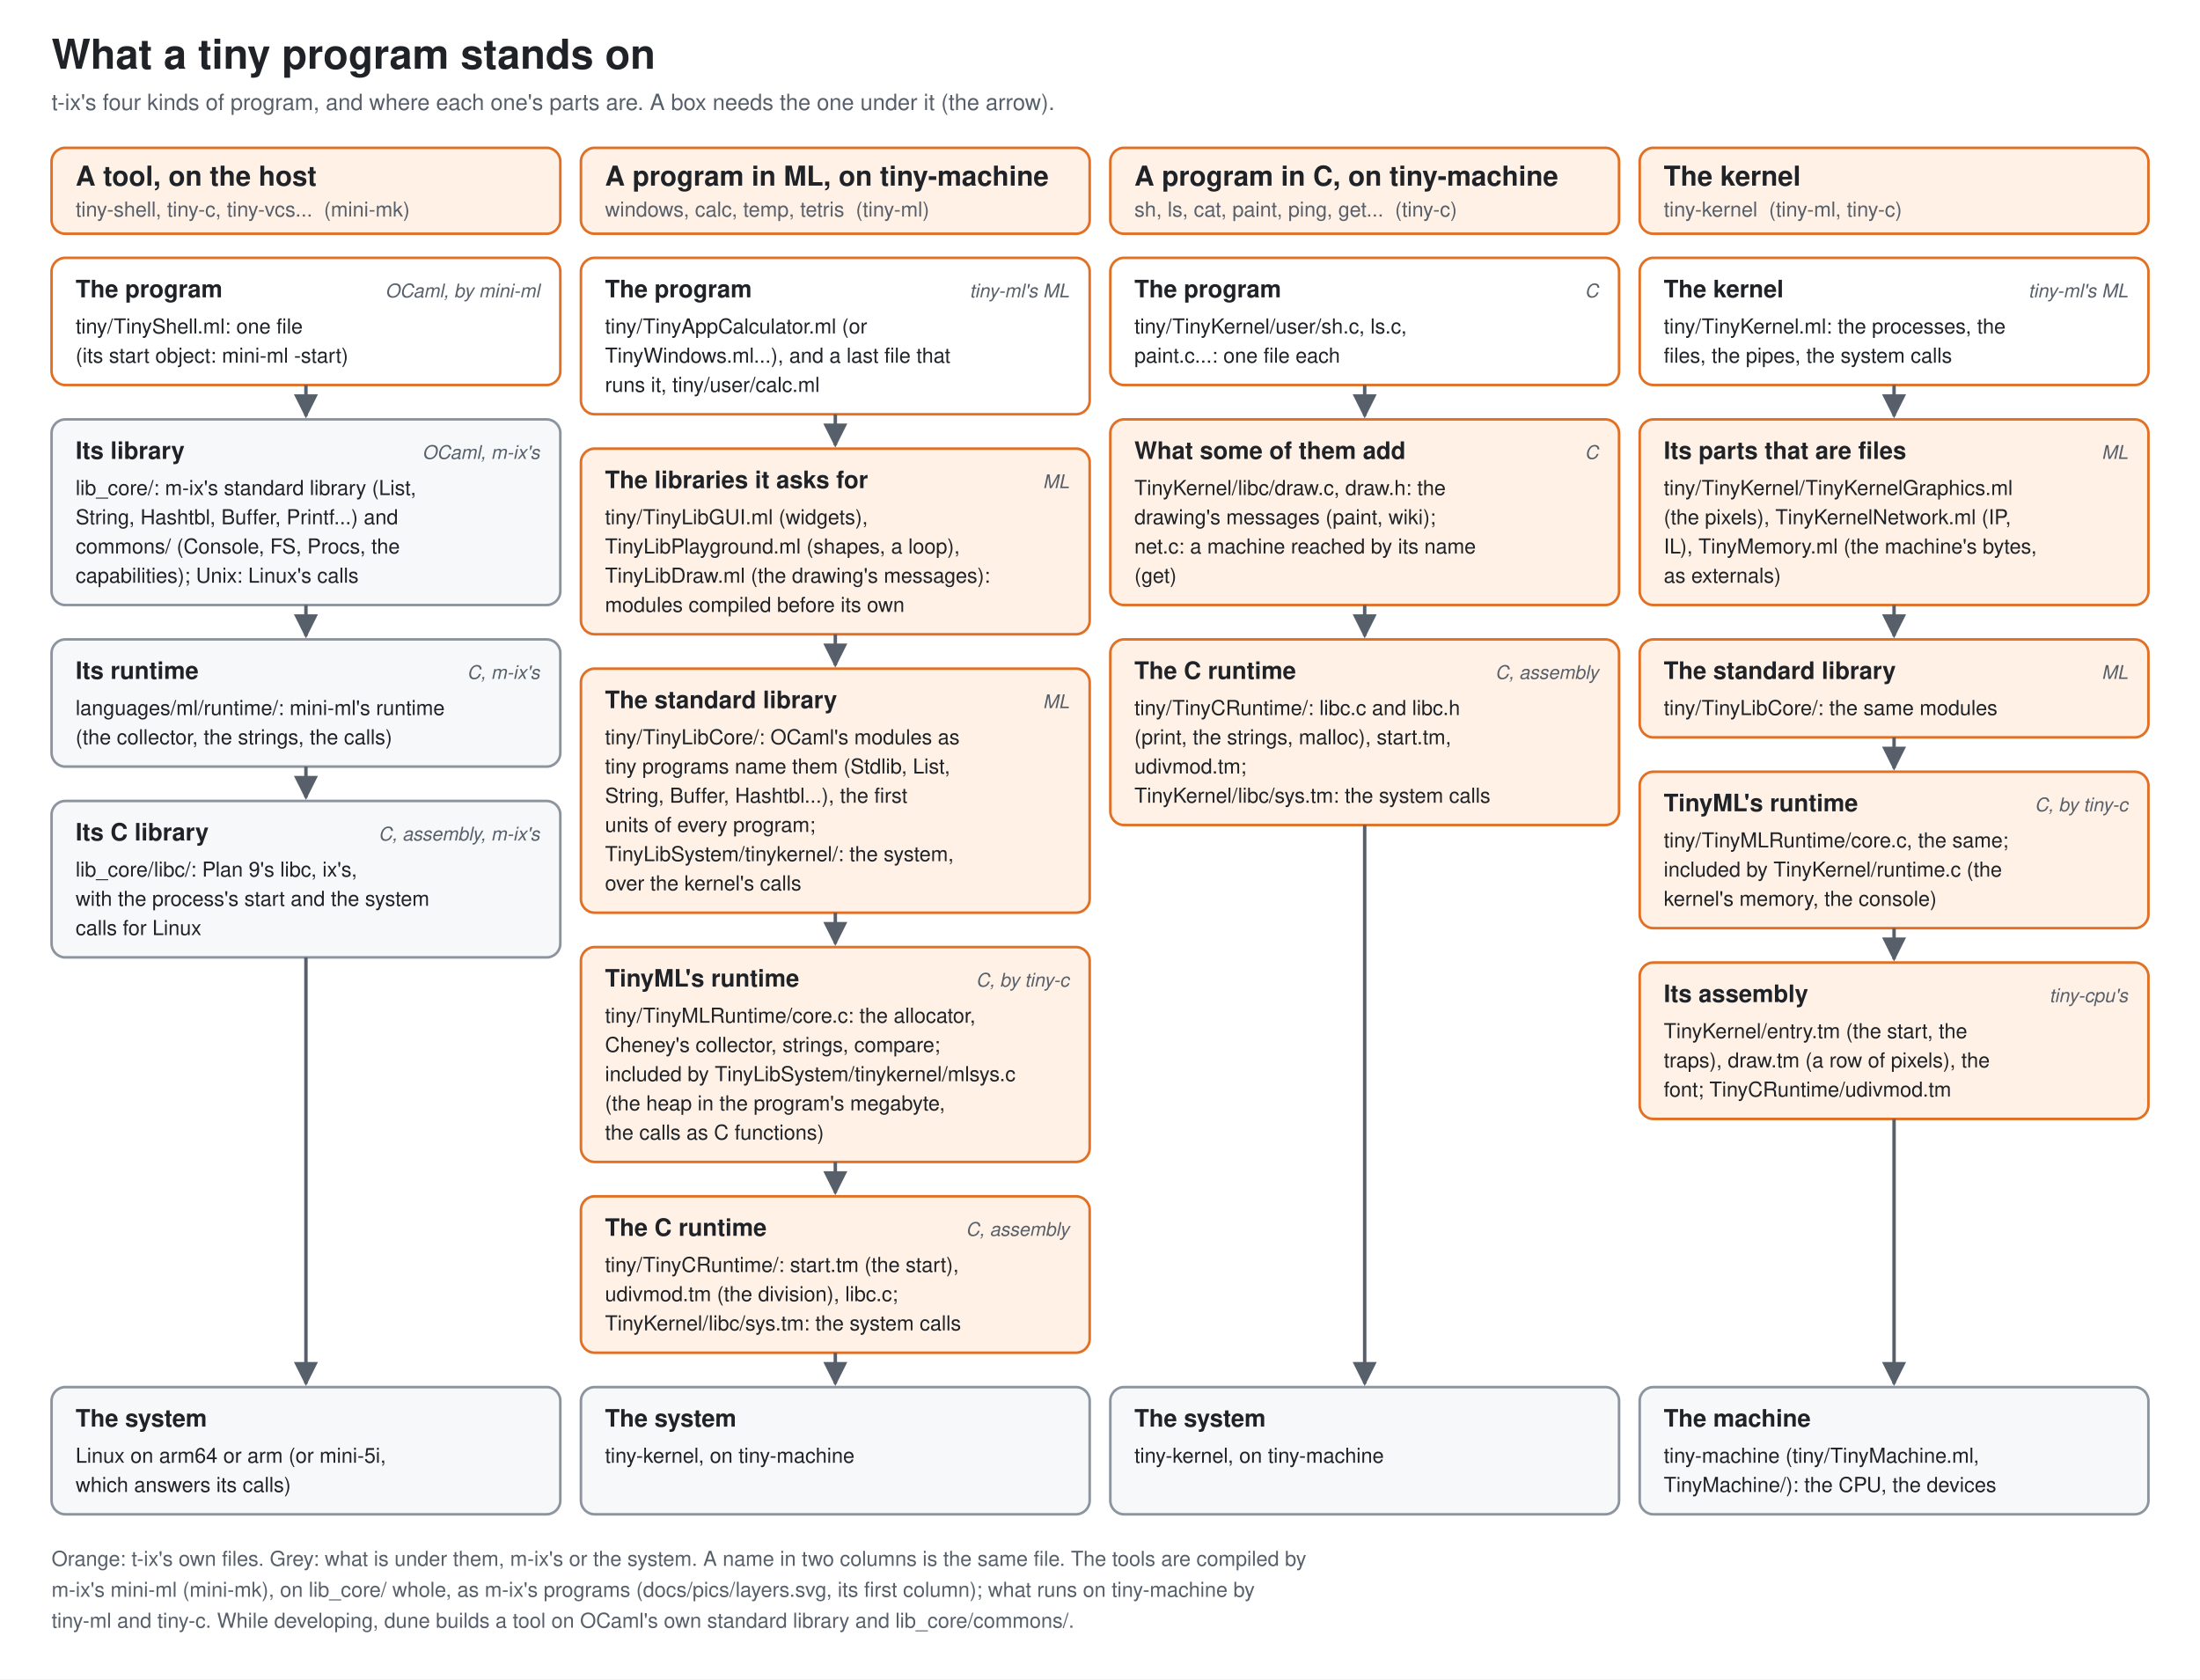
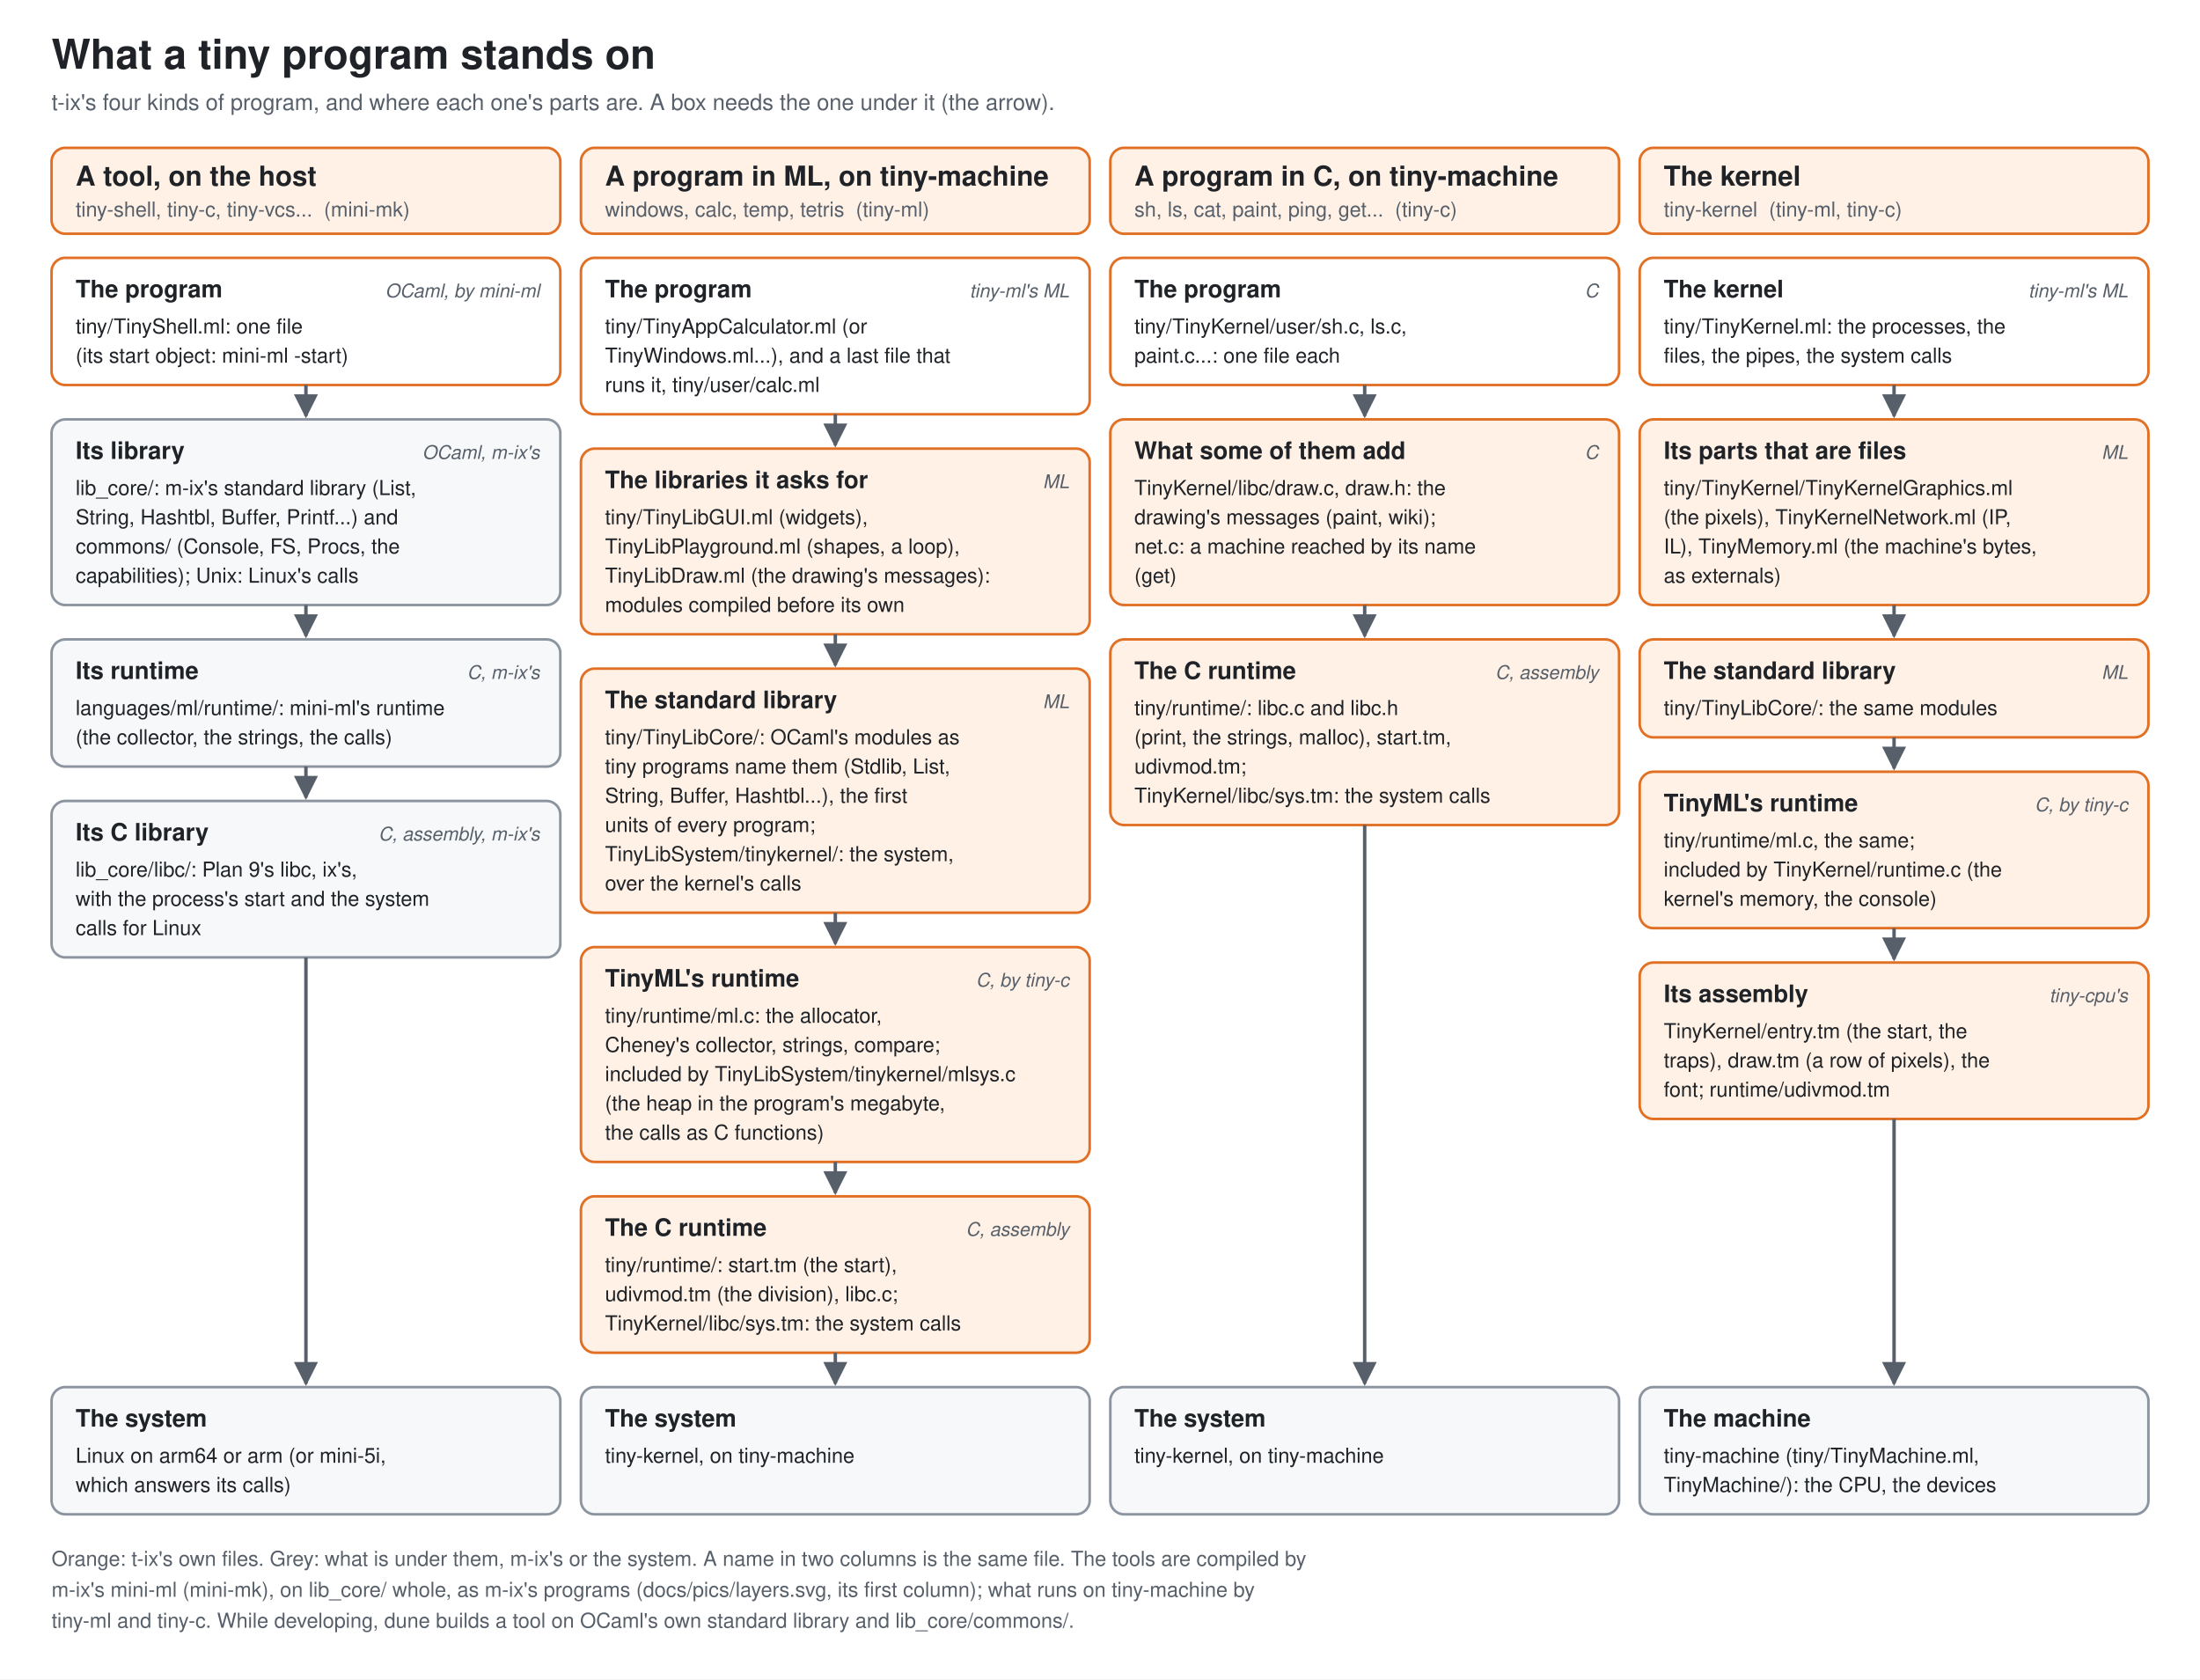
<svg xmlns="http://www.w3.org/2000/svg" viewBox="0 0 1280 977" width="1280" height="977" font-family="-apple-system, BlinkMacSystemFont, 'Segoe UI', Helvetica, Arial, sans-serif">
  <defs>
    <marker id="a" viewBox="0 0 10 10" refX="9" refY="5" markerWidth="7" markerHeight="7" orient="auto-start-reverse">
      <path d="M0 0L10 5L0 10z" fill="#57606a" />
    </marker>
  </defs>
  <rect width="1280" height="977" fill="#ffffff" />
  <text x="30" y="40" font-size="24" font-weight="600" fill="#1f2328" text-anchor="start" xml:space="preserve">What a tiny program stands on</text>
  <text x="30" y="64" font-size="13" font-weight="normal" fill="#57606a" text-anchor="start" xml:space="preserve">t-ix's four kinds of program, and where each one's parts are. A box needs the one under it (the arrow).</text>
  <rect x="30" y="86" width="296" height="50" rx="8" fill="#fff1e5" stroke="#e16f24" stroke-width="1.5" />
  <text x="44" y="108" font-size="16" font-weight="600" fill="#1f2328" text-anchor="start" xml:space="preserve">A tool, on the host</text>
  <text x="44" y="126" font-size="12" font-weight="normal" fill="#57606a" text-anchor="start" xml:space="preserve">tiny-shell, tiny-c, tiny-vcs...  (mini-mk)</text>
  <rect x="30" y="150" width="296" height="74" rx="8" fill="#ffffff" stroke="#e16f24" stroke-width="1.5" />
  <text x="44" y="173" font-size="14" font-weight="600" fill="#1f2328" text-anchor="start" xml:space="preserve">The program</text>
  <text x="314" y="173" font-size="11" font-weight="normal" fill="#57606a" text-anchor="end" font-style="italic" xml:space="preserve">OCaml, by mini-ml</text>
  <text x="44" y="194" font-size="12" font-weight="normal" fill="#1f2328" text-anchor="start" xml:space="preserve">tiny/TinyShell.ml: one file</text>
  <text x="44" y="211" font-size="12" font-weight="normal" fill="#1f2328" text-anchor="start" xml:space="preserve">(its start object: mini-ml -start)</text>
  <line x1="178" y1="224" x2="178" y2="242" stroke="#57606a" stroke-width="2" marker-end="url(#a)" />
  <rect x="30" y="244" width="296" height="108" rx="8" fill="#f6f8fa" stroke="#8c959f" stroke-width="1.5" />
  <text x="44" y="267" font-size="14" font-weight="600" fill="#1f2328" text-anchor="start" xml:space="preserve">Its library</text>
  <text x="314" y="267" font-size="11" font-weight="normal" fill="#57606a" text-anchor="end" font-style="italic" xml:space="preserve">OCaml, m-ix's</text>
  <text x="44" y="288" font-size="12" font-weight="normal" fill="#1f2328" text-anchor="start" xml:space="preserve">lib_core/: m-ix's standard library (List,</text>
  <text x="44" y="305" font-size="12" font-weight="normal" fill="#1f2328" text-anchor="start" xml:space="preserve">String, Hashtbl, Buffer, Printf...) and</text>
  <text x="44" y="322" font-size="12" font-weight="normal" fill="#1f2328" text-anchor="start" xml:space="preserve">commons/ (Console, FS, Procs, the</text>
  <text x="44" y="339" font-size="12" font-weight="normal" fill="#1f2328" text-anchor="start" xml:space="preserve">capabilities); Unix: Linux's calls</text>
  <line x1="178" y1="352" x2="178" y2="370" stroke="#57606a" stroke-width="2" marker-end="url(#a)" />
  <rect x="30" y="372" width="296" height="74" rx="8" fill="#f6f8fa" stroke="#8c959f" stroke-width="1.5" />
  <text x="44" y="395" font-size="14" font-weight="600" fill="#1f2328" text-anchor="start" xml:space="preserve">Its runtime</text>
  <text x="314" y="395" font-size="11" font-weight="normal" fill="#57606a" text-anchor="end" font-style="italic" xml:space="preserve">C, m-ix's</text>
  <text x="44" y="416" font-size="12" font-weight="normal" fill="#1f2328" text-anchor="start" xml:space="preserve">languages/ml/runtime/: mini-ml's runtime</text>
  <text x="44" y="433" font-size="12" font-weight="normal" fill="#1f2328" text-anchor="start" xml:space="preserve">(the collector, the strings, the calls)</text>
  <line x1="178" y1="446" x2="178" y2="464" stroke="#57606a" stroke-width="2" marker-end="url(#a)" />
  <rect x="30" y="466" width="296" height="91" rx="8" fill="#f6f8fa" stroke="#8c959f" stroke-width="1.5" />
  <text x="44" y="489" font-size="14" font-weight="600" fill="#1f2328" text-anchor="start" xml:space="preserve">Its C library</text>
  <text x="314" y="489" font-size="11" font-weight="normal" fill="#57606a" text-anchor="end" font-style="italic" xml:space="preserve">C, assembly, m-ix's</text>
  <text x="44" y="510" font-size="12" font-weight="normal" fill="#1f2328" text-anchor="start" xml:space="preserve">lib_core/libc/: Plan 9's libc, ix's,</text>
  <text x="44" y="527" font-size="12" font-weight="normal" fill="#1f2328" text-anchor="start" xml:space="preserve">with the process's start and the system</text>
  <text x="44" y="544" font-size="12" font-weight="normal" fill="#1f2328" text-anchor="start" xml:space="preserve">calls for Linux</text>
  <line x1="178" y1="557" x2="178" y2="805" stroke="#57606a" stroke-width="2" marker-end="url(#a)" />
  <rect x="30" y="807" width="296" height="74" rx="8" fill="#f6f8fa" stroke="#8c959f" stroke-width="1.5" />
  <text x="44" y="830" font-size="14" font-weight="600" fill="#1f2328" text-anchor="start" xml:space="preserve">The system</text>
  <text x="44" y="851" font-size="12" font-weight="normal" fill="#1f2328" text-anchor="start" xml:space="preserve">Linux on arm64 or arm (or mini-5i,</text>
  <text x="44" y="868" font-size="12" font-weight="normal" fill="#1f2328" text-anchor="start" xml:space="preserve">which answers its calls)</text>
  <rect x="338" y="86" width="296" height="50" rx="8" fill="#fff1e5" stroke="#e16f24" stroke-width="1.5" />
  <text x="352" y="108" font-size="16" font-weight="600" fill="#1f2328" text-anchor="start" xml:space="preserve">A program in ML, on tiny-machine</text>
  <text x="352" y="126" font-size="12" font-weight="normal" fill="#57606a" text-anchor="start" xml:space="preserve">windows, calc, temp, tetris  (tiny-ml)</text>
  <rect x="338" y="150" width="296" height="91" rx="8" fill="#ffffff" stroke="#e16f24" stroke-width="1.5" />
  <text x="352" y="173" font-size="14" font-weight="600" fill="#1f2328" text-anchor="start" xml:space="preserve">The program</text>
  <text x="622" y="173" font-size="11" font-weight="normal" fill="#57606a" text-anchor="end" font-style="italic" xml:space="preserve">tiny-ml's ML</text>
  <text x="352" y="194" font-size="12" font-weight="normal" fill="#1f2328" text-anchor="start" xml:space="preserve">tiny/TinyAppCalculator.ml (or</text>
  <text x="352" y="211" font-size="12" font-weight="normal" fill="#1f2328" text-anchor="start" xml:space="preserve">TinyWindows.ml...), and a last file that</text>
  <text x="352" y="228" font-size="12" font-weight="normal" fill="#1f2328" text-anchor="start" xml:space="preserve">runs it, tiny/user/calc.ml</text>
  <line x1="486" y1="241" x2="486" y2="259" stroke="#57606a" stroke-width="2" marker-end="url(#a)" />
  <rect x="338" y="261" width="296" height="108" rx="8" fill="#fff1e5" stroke="#e16f24" stroke-width="1.5" />
  <text x="352" y="284" font-size="14" font-weight="600" fill="#1f2328" text-anchor="start" xml:space="preserve">The libraries it asks for</text>
  <text x="622" y="284" font-size="11" font-weight="normal" fill="#57606a" text-anchor="end" font-style="italic" xml:space="preserve">ML</text>
  <text x="352" y="305" font-size="12" font-weight="normal" fill="#1f2328" text-anchor="start" xml:space="preserve">tiny/TinyLibGUI.ml (widgets),</text>
  <text x="352" y="322" font-size="12" font-weight="normal" fill="#1f2328" text-anchor="start" xml:space="preserve">TinyLibPlayground.ml (shapes, a loop),</text>
  <text x="352" y="339" font-size="12" font-weight="normal" fill="#1f2328" text-anchor="start" xml:space="preserve">TinyLibDraw.ml (the drawing's messages):</text>
  <text x="352" y="356" font-size="12" font-weight="normal" fill="#1f2328" text-anchor="start" xml:space="preserve">modules compiled before its own</text>
  <line x1="486" y1="369" x2="486" y2="387" stroke="#57606a" stroke-width="2" marker-end="url(#a)" />
  <rect x="338" y="389" width="296" height="142" rx="8" fill="#fff1e5" stroke="#e16f24" stroke-width="1.5" />
  <text x="352" y="412" font-size="14" font-weight="600" fill="#1f2328" text-anchor="start" xml:space="preserve">The standard library</text>
  <text x="622" y="412" font-size="11" font-weight="normal" fill="#57606a" text-anchor="end" font-style="italic" xml:space="preserve">ML</text>
  <text x="352" y="433" font-size="12" font-weight="normal" fill="#1f2328" text-anchor="start" xml:space="preserve">tiny/TinyLibCore/: OCaml's modules as</text>
  <text x="352" y="450" font-size="12" font-weight="normal" fill="#1f2328" text-anchor="start" xml:space="preserve">tiny programs name them (Stdlib, List,</text>
  <text x="352" y="467" font-size="12" font-weight="normal" fill="#1f2328" text-anchor="start" xml:space="preserve">String, Buffer, Hashtbl...), the first</text>
  <text x="352" y="484" font-size="12" font-weight="normal" fill="#1f2328" text-anchor="start" xml:space="preserve">units of every program;</text>
  <text x="352" y="501" font-size="12" font-weight="normal" fill="#1f2328" text-anchor="start" xml:space="preserve">TinyLibSystem/tinykernel/: the system,</text>
  <text x="352" y="518" font-size="12" font-weight="normal" fill="#1f2328" text-anchor="start" xml:space="preserve">over the kernel's calls</text>
  <line x1="486" y1="531" x2="486" y2="549" stroke="#57606a" stroke-width="2" marker-end="url(#a)" />
  <rect x="338" y="551" width="296" height="125" rx="8" fill="#fff1e5" stroke="#e16f24" stroke-width="1.5" />
  <text x="352" y="574" font-size="14" font-weight="600" fill="#1f2328" text-anchor="start" xml:space="preserve">TinyML's runtime</text>
  <text x="622" y="574" font-size="11" font-weight="normal" fill="#57606a" text-anchor="end" font-style="italic" xml:space="preserve">C, by tiny-c</text>
-   <text x="352" y="595" font-size="12" font-weight="normal" fill="#1f2328" text-anchor="start" xml:space="preserve">tiny/TinyMLRuntime/core.c: the allocator,</text>
+   <text x="352" y="595" font-size="12" font-weight="normal" fill="#1f2328" text-anchor="start" xml:space="preserve">tiny/runtime/ml.c: the allocator,</text>
  <text x="352" y="612" font-size="12" font-weight="normal" fill="#1f2328" text-anchor="start" xml:space="preserve">Cheney's collector, strings, compare;</text>
  <text x="352" y="629" font-size="12" font-weight="normal" fill="#1f2328" text-anchor="start" xml:space="preserve">included by TinyLibSystem/tinykernel/mlsys.c</text>
  <text x="352" y="646" font-size="12" font-weight="normal" fill="#1f2328" text-anchor="start" xml:space="preserve">(the heap in the program's megabyte,</text>
  <text x="352" y="663" font-size="12" font-weight="normal" fill="#1f2328" text-anchor="start" xml:space="preserve">the calls as C functions)</text>
  <line x1="486" y1="676" x2="486" y2="694" stroke="#57606a" stroke-width="2" marker-end="url(#a)" />
  <rect x="338" y="696" width="296" height="91" rx="8" fill="#fff1e5" stroke="#e16f24" stroke-width="1.5" />
  <text x="352" y="719" font-size="14" font-weight="600" fill="#1f2328" text-anchor="start" xml:space="preserve">The C runtime</text>
  <text x="622" y="719" font-size="11" font-weight="normal" fill="#57606a" text-anchor="end" font-style="italic" xml:space="preserve">C, assembly</text>
-   <text x="352" y="740" font-size="12" font-weight="normal" fill="#1f2328" text-anchor="start" xml:space="preserve">tiny/TinyCRuntime/: start.tm (the start),</text>
+   <text x="352" y="740" font-size="12" font-weight="normal" fill="#1f2328" text-anchor="start" xml:space="preserve">tiny/runtime/: start.tm (the start),</text>
  <text x="352" y="757" font-size="12" font-weight="normal" fill="#1f2328" text-anchor="start" xml:space="preserve">udivmod.tm (the division), libc.c;</text>
  <text x="352" y="774" font-size="12" font-weight="normal" fill="#1f2328" text-anchor="start" xml:space="preserve">TinyKernel/libc/sys.tm: the system calls</text>
  <line x1="486" y1="787" x2="486" y2="805" stroke="#57606a" stroke-width="2" marker-end="url(#a)" />
  <rect x="338" y="807" width="296" height="74" rx="8" fill="#f6f8fa" stroke="#8c959f" stroke-width="1.5" />
  <text x="352" y="830" font-size="14" font-weight="600" fill="#1f2328" text-anchor="start" xml:space="preserve">The system</text>
  <text x="352" y="851" font-size="12" font-weight="normal" fill="#1f2328" text-anchor="start" xml:space="preserve">tiny-kernel, on tiny-machine</text>
  <rect x="646" y="86" width="296" height="50" rx="8" fill="#fff1e5" stroke="#e16f24" stroke-width="1.5" />
  <text x="660" y="108" font-size="16" font-weight="600" fill="#1f2328" text-anchor="start" xml:space="preserve">A program in C, on tiny-machine</text>
  <text x="660" y="126" font-size="12" font-weight="normal" fill="#57606a" text-anchor="start" xml:space="preserve">sh, ls, cat, paint, ping, get...  (tiny-c)</text>
  <rect x="646" y="150" width="296" height="74" rx="8" fill="#ffffff" stroke="#e16f24" stroke-width="1.5" />
  <text x="660" y="173" font-size="14" font-weight="600" fill="#1f2328" text-anchor="start" xml:space="preserve">The program</text>
  <text x="930" y="173" font-size="11" font-weight="normal" fill="#57606a" text-anchor="end" font-style="italic" xml:space="preserve">C</text>
  <text x="660" y="194" font-size="12" font-weight="normal" fill="#1f2328" text-anchor="start" xml:space="preserve">tiny/TinyKernel/user/sh.c, ls.c,</text>
  <text x="660" y="211" font-size="12" font-weight="normal" fill="#1f2328" text-anchor="start" xml:space="preserve">paint.c...: one file each</text>
  <line x1="794" y1="224" x2="794" y2="242" stroke="#57606a" stroke-width="2" marker-end="url(#a)" />
  <rect x="646" y="244" width="296" height="108" rx="8" fill="#fff1e5" stroke="#e16f24" stroke-width="1.5" />
  <text x="660" y="267" font-size="14" font-weight="600" fill="#1f2328" text-anchor="start" xml:space="preserve">What some of them add</text>
  <text x="930" y="267" font-size="11" font-weight="normal" fill="#57606a" text-anchor="end" font-style="italic" xml:space="preserve">C</text>
  <text x="660" y="288" font-size="12" font-weight="normal" fill="#1f2328" text-anchor="start" xml:space="preserve">TinyKernel/libc/draw.c, draw.h: the</text>
  <text x="660" y="305" font-size="12" font-weight="normal" fill="#1f2328" text-anchor="start" xml:space="preserve">drawing's messages (paint, wiki);</text>
  <text x="660" y="322" font-size="12" font-weight="normal" fill="#1f2328" text-anchor="start" xml:space="preserve">net.c: a machine reached by its name</text>
  <text x="660" y="339" font-size="12" font-weight="normal" fill="#1f2328" text-anchor="start" xml:space="preserve">(get)</text>
  <line x1="794" y1="352" x2="794" y2="370" stroke="#57606a" stroke-width="2" marker-end="url(#a)" />
  <rect x="646" y="372" width="296" height="108" rx="8" fill="#fff1e5" stroke="#e16f24" stroke-width="1.5" />
  <text x="660" y="395" font-size="14" font-weight="600" fill="#1f2328" text-anchor="start" xml:space="preserve">The C runtime</text>
  <text x="930" y="395" font-size="11" font-weight="normal" fill="#57606a" text-anchor="end" font-style="italic" xml:space="preserve">C, assembly</text>
-   <text x="660" y="416" font-size="12" font-weight="normal" fill="#1f2328" text-anchor="start" xml:space="preserve">tiny/TinyCRuntime/: libc.c and libc.h</text>
+   <text x="660" y="416" font-size="12" font-weight="normal" fill="#1f2328" text-anchor="start" xml:space="preserve">tiny/runtime/: libc.c and libc.h</text>
  <text x="660" y="433" font-size="12" font-weight="normal" fill="#1f2328" text-anchor="start" xml:space="preserve">(print, the strings, malloc), start.tm,</text>
  <text x="660" y="450" font-size="12" font-weight="normal" fill="#1f2328" text-anchor="start" xml:space="preserve">udivmod.tm;</text>
  <text x="660" y="467" font-size="12" font-weight="normal" fill="#1f2328" text-anchor="start" xml:space="preserve">TinyKernel/libc/sys.tm: the system calls</text>
  <line x1="794" y1="480" x2="794" y2="805" stroke="#57606a" stroke-width="2" marker-end="url(#a)" />
  <rect x="646" y="807" width="296" height="74" rx="8" fill="#f6f8fa" stroke="#8c959f" stroke-width="1.5" />
  <text x="660" y="830" font-size="14" font-weight="600" fill="#1f2328" text-anchor="start" xml:space="preserve">The system</text>
  <text x="660" y="851" font-size="12" font-weight="normal" fill="#1f2328" text-anchor="start" xml:space="preserve">tiny-kernel, on tiny-machine</text>
  <rect x="954" y="86" width="296" height="50" rx="8" fill="#fff1e5" stroke="#e16f24" stroke-width="1.5" />
  <text x="968" y="108" font-size="16" font-weight="600" fill="#1f2328" text-anchor="start" xml:space="preserve">The kernel</text>
  <text x="968" y="126" font-size="12" font-weight="normal" fill="#57606a" text-anchor="start" xml:space="preserve">tiny-kernel  (tiny-ml, tiny-c)</text>
  <rect x="954" y="150" width="296" height="74" rx="8" fill="#ffffff" stroke="#e16f24" stroke-width="1.5" />
  <text x="968" y="173" font-size="14" font-weight="600" fill="#1f2328" text-anchor="start" xml:space="preserve">The kernel</text>
  <text x="1238" y="173" font-size="11" font-weight="normal" fill="#57606a" text-anchor="end" font-style="italic" xml:space="preserve">tiny-ml's ML</text>
  <text x="968" y="194" font-size="12" font-weight="normal" fill="#1f2328" text-anchor="start" xml:space="preserve">tiny/TinyKernel.ml: the processes, the</text>
  <text x="968" y="211" font-size="12" font-weight="normal" fill="#1f2328" text-anchor="start" xml:space="preserve">files, the pipes, the system calls</text>
  <line x1="1102" y1="224" x2="1102" y2="242" stroke="#57606a" stroke-width="2" marker-end="url(#a)" />
  <rect x="954" y="244" width="296" height="108" rx="8" fill="#fff1e5" stroke="#e16f24" stroke-width="1.5" />
  <text x="968" y="267" font-size="14" font-weight="600" fill="#1f2328" text-anchor="start" xml:space="preserve">Its parts that are files</text>
  <text x="1238" y="267" font-size="11" font-weight="normal" fill="#57606a" text-anchor="end" font-style="italic" xml:space="preserve">ML</text>
  <text x="968" y="288" font-size="12" font-weight="normal" fill="#1f2328" text-anchor="start" xml:space="preserve">tiny/TinyKernel/TinyKernelGraphics.ml</text>
  <text x="968" y="305" font-size="12" font-weight="normal" fill="#1f2328" text-anchor="start" xml:space="preserve">(the pixels), TinyKernelNetwork.ml (IP,</text>
  <text x="968" y="322" font-size="12" font-weight="normal" fill="#1f2328" text-anchor="start" xml:space="preserve">IL), TinyMemory.ml (the machine's bytes,</text>
  <text x="968" y="339" font-size="12" font-weight="normal" fill="#1f2328" text-anchor="start" xml:space="preserve">as externals)</text>
  <line x1="1102" y1="352" x2="1102" y2="370" stroke="#57606a" stroke-width="2" marker-end="url(#a)" />
  <rect x="954" y="372" width="296" height="57" rx="8" fill="#fff1e5" stroke="#e16f24" stroke-width="1.5" />
  <text x="968" y="395" font-size="14" font-weight="600" fill="#1f2328" text-anchor="start" xml:space="preserve">The standard library</text>
  <text x="1238" y="395" font-size="11" font-weight="normal" fill="#57606a" text-anchor="end" font-style="italic" xml:space="preserve">ML</text>
  <text x="968" y="416" font-size="12" font-weight="normal" fill="#1f2328" text-anchor="start" xml:space="preserve">tiny/TinyLibCore/: the same modules</text>
  <line x1="1102" y1="429" x2="1102" y2="447" stroke="#57606a" stroke-width="2" marker-end="url(#a)" />
  <rect x="954" y="449" width="296" height="91" rx="8" fill="#fff1e5" stroke="#e16f24" stroke-width="1.5" />
  <text x="968" y="472" font-size="14" font-weight="600" fill="#1f2328" text-anchor="start" xml:space="preserve">TinyML's runtime</text>
  <text x="1238" y="472" font-size="11" font-weight="normal" fill="#57606a" text-anchor="end" font-style="italic" xml:space="preserve">C, by tiny-c</text>
-   <text x="968" y="493" font-size="12" font-weight="normal" fill="#1f2328" text-anchor="start" xml:space="preserve">tiny/TinyMLRuntime/core.c, the same;</text>
+   <text x="968" y="493" font-size="12" font-weight="normal" fill="#1f2328" text-anchor="start" xml:space="preserve">tiny/runtime/ml.c, the same;</text>
  <text x="968" y="510" font-size="12" font-weight="normal" fill="#1f2328" text-anchor="start" xml:space="preserve">included by TinyKernel/runtime.c (the</text>
  <text x="968" y="527" font-size="12" font-weight="normal" fill="#1f2328" text-anchor="start" xml:space="preserve">kernel's memory, the console)</text>
  <line x1="1102" y1="540" x2="1102" y2="558" stroke="#57606a" stroke-width="2" marker-end="url(#a)" />
  <rect x="954" y="560" width="296" height="91" rx="8" fill="#fff1e5" stroke="#e16f24" stroke-width="1.5" />
  <text x="968" y="583" font-size="14" font-weight="600" fill="#1f2328" text-anchor="start" xml:space="preserve">Its assembly</text>
  <text x="1238" y="583" font-size="11" font-weight="normal" fill="#57606a" text-anchor="end" font-style="italic" xml:space="preserve">tiny-cpu's</text>
  <text x="968" y="604" font-size="12" font-weight="normal" fill="#1f2328" text-anchor="start" xml:space="preserve">TinyKernel/entry.tm (the start, the</text>
  <text x="968" y="621" font-size="12" font-weight="normal" fill="#1f2328" text-anchor="start" xml:space="preserve">traps), draw.tm (a row of pixels), the</text>
-   <text x="968" y="638" font-size="12" font-weight="normal" fill="#1f2328" text-anchor="start" xml:space="preserve">font; TinyCRuntime/udivmod.tm</text>
+   <text x="968" y="638" font-size="12" font-weight="normal" fill="#1f2328" text-anchor="start" xml:space="preserve">font; runtime/udivmod.tm</text>
  <line x1="1102" y1="651" x2="1102" y2="805" stroke="#57606a" stroke-width="2" marker-end="url(#a)" />
  <rect x="954" y="807" width="296" height="74" rx="8" fill="#f6f8fa" stroke="#8c959f" stroke-width="1.5" />
  <text x="968" y="830" font-size="14" font-weight="600" fill="#1f2328" text-anchor="start" xml:space="preserve">The machine</text>
  <text x="968" y="851" font-size="12" font-weight="normal" fill="#1f2328" text-anchor="start" xml:space="preserve">tiny-machine (tiny/TinyMachine.ml,</text>
  <text x="968" y="868" font-size="12" font-weight="normal" fill="#1f2328" text-anchor="start" xml:space="preserve">TinyMachine/): the CPU, the devices</text>
  <text x="30" y="911" font-size="12" font-weight="normal" fill="#57606a" text-anchor="start" xml:space="preserve">Orange: t-ix's own files. Grey: what is under them, m-ix's or the system. A name in two columns is the same file. The tools are compiled by</text>
  <text x="30" y="929" font-size="12" font-weight="normal" fill="#57606a" text-anchor="start" xml:space="preserve">m-ix's mini-ml (mini-mk), on lib_core/ whole, as m-ix's programs (docs/pics/layers.svg, its first column); what runs on tiny-machine by</text>
  <text x="30" y="947" font-size="12" font-weight="normal" fill="#57606a" text-anchor="start" xml:space="preserve">tiny-ml and tiny-c. While developing, dune builds a tool on OCaml's own standard library and lib_core/commons/.</text>
</svg>
